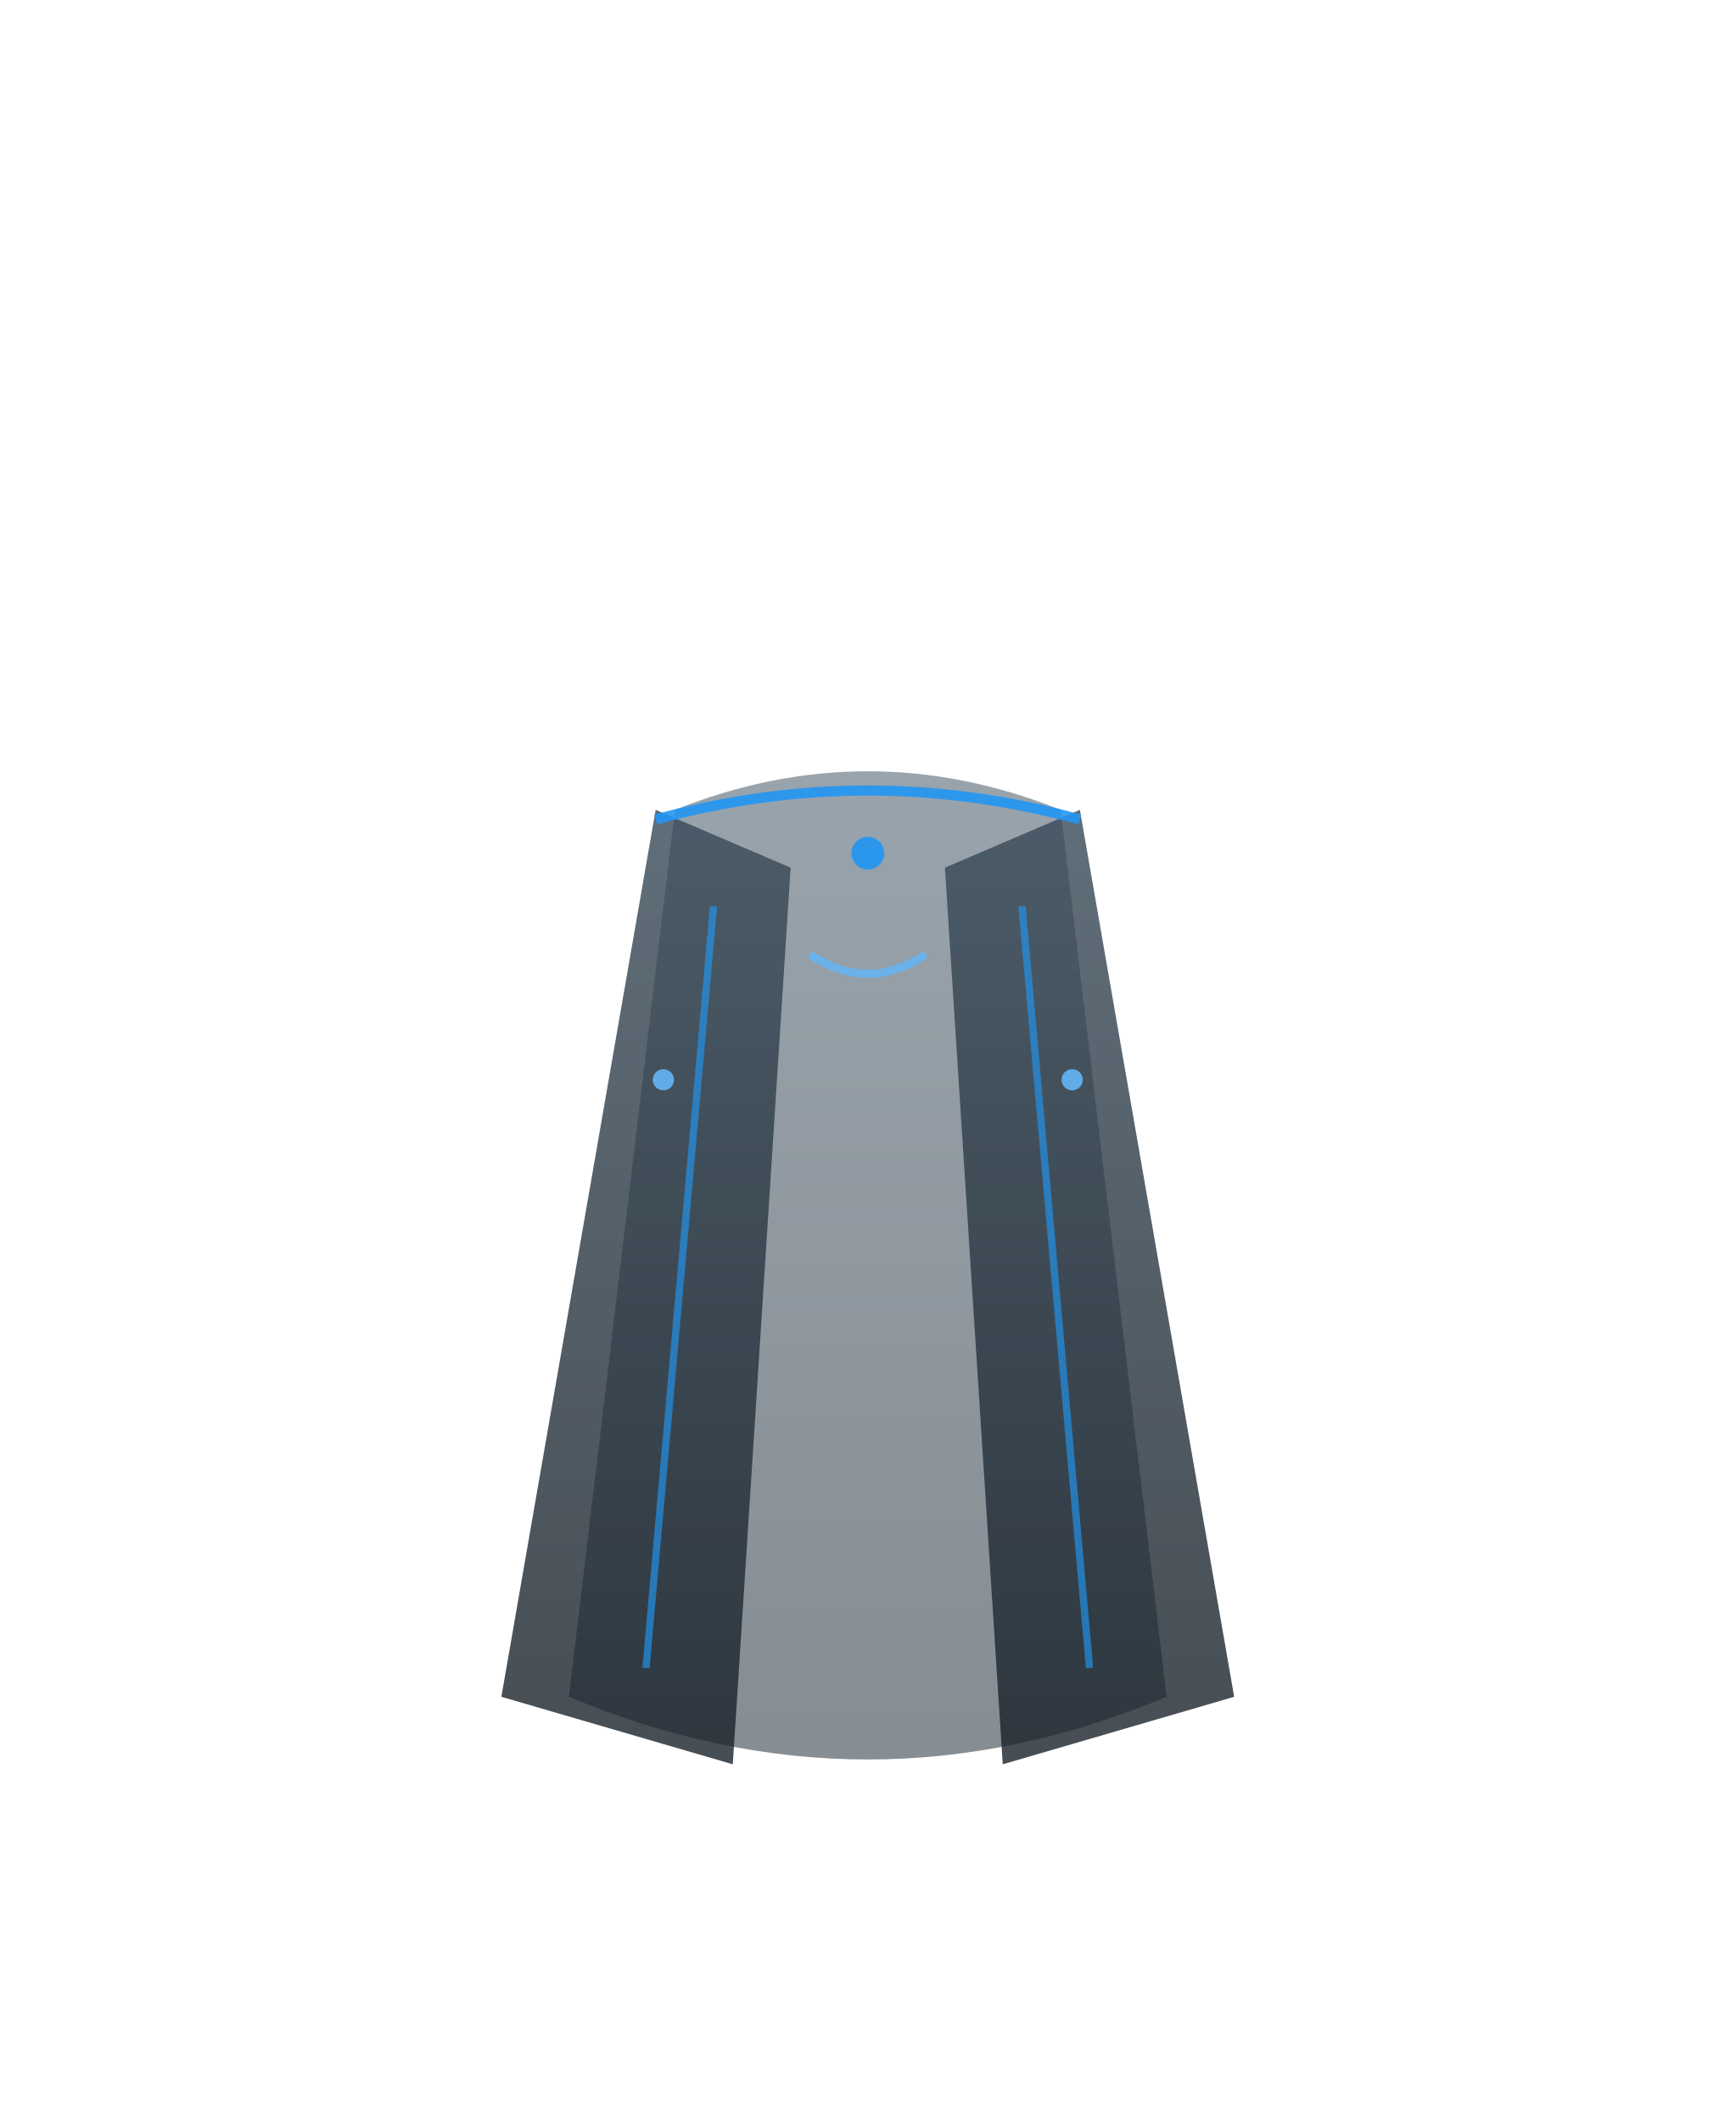
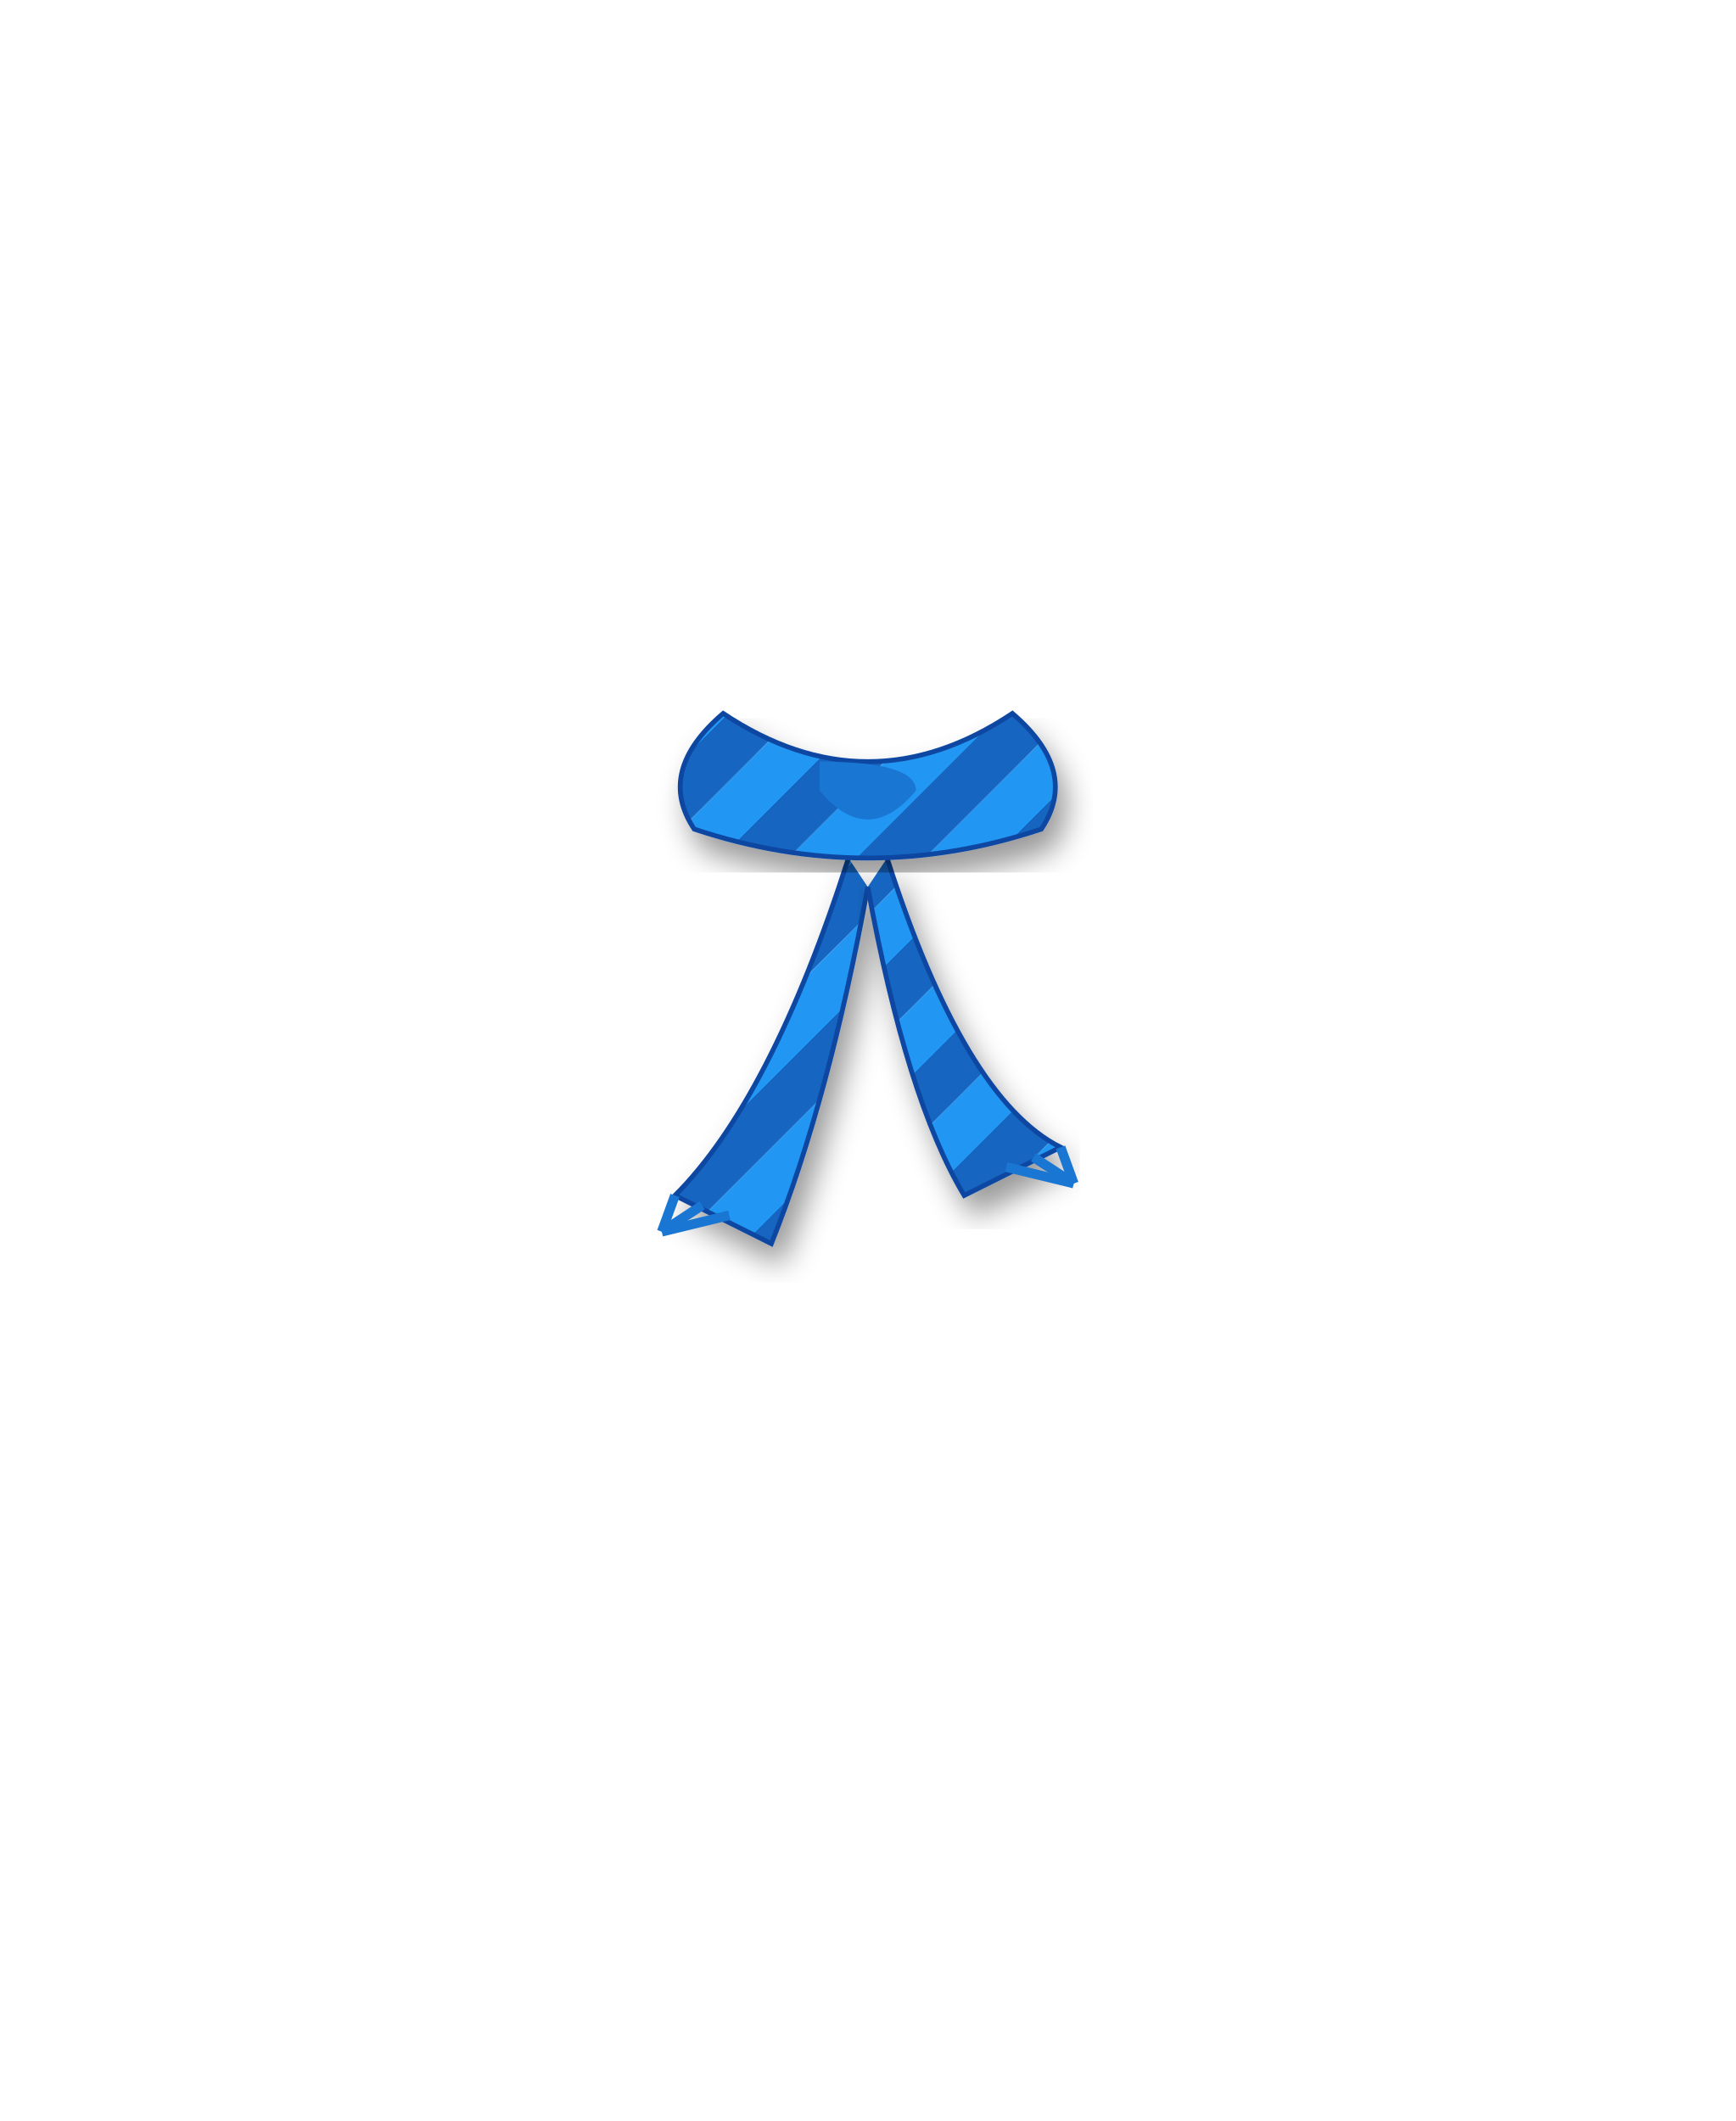
<svg xmlns="http://www.w3.org/2000/svg" viewBox="0 0 180 220" width="180" height="220">
  <defs>
-     <linearGradient id="r_back" x1="0" y1="0" x2="0" y2="1">
-       <stop offset="0%" stop-color="#425666" />
-       <stop offset="100%" stop-color="#1f2c37" />
-     </linearGradient>
-     <linearGradient id="r_side" x1="0" y1="0" x2="0" y2="1">
-       <stop offset="0%" stop-color="#384a58" />
-       <stop offset="100%" stop-color="#182129" />
-     </linearGradient>
+     <pattern id="stripeBlue" patternUnits="userSpaceOnUse" width="10" height="10" patternTransform="rotate(45)">
+       <rect width="5" height="10" fill="#1565C0" />
+       <rect x="5" width="5" height="10" fill="#2196F3" />
+     </pattern>
+     <filter id="fabricShadow">
+       <feDropShadow dx="1" dy="2" stdDeviation="1.5" flood-opacity="0.4" />
+     </filter>
  </defs>
-   <g id="cloak_rare">
-     <path d="M70 84 Q90 76 110 84 L121 176 Q90 189 59 176 Z" fill="url(#r_back)" opacity="0.54" />
-     <path d="M68 84 L82 90 L76 183 L52 176 Z" fill="url(#r_side)" opacity="0.8" />
-     <path d="M112 84 L98 90 L104 183 L128 176 Z" fill="url(#r_side)" opacity="0.8" />
-     <path d="M68 85 Q90 79 112 85" fill="none" stroke="#2196f3" stroke-width="1.05" opacity="0.9" />
-     <path d="M74 94 L67 173" fill="none" stroke="#2196f3" stroke-width="0.75" opacity="0.65" />
-     <path d="M106 94 L113 173" fill="none" stroke="#2196f3" stroke-width="0.75" opacity="0.65" />
-     <path d="M84 99 Q90 103 96 99" fill="none" stroke="#64b5f6" stroke-width="0.85" opacity="0.85" />
-     <circle cx="68.8" cy="112" r="1.1" fill="#64b5f6" opacity="0.9" />
-     <circle cx="111.2" cy="112" r="1.1" fill="#64b5f6" opacity="0.9" />
-     <circle cx="90" cy="88.5" r="1.7" fill="#2196f3" opacity="0.92" />
+   <g id="scarf_rare" transform="translate(0, -6)">
+     <path d="M88 95 Q80 120 70 130 L80 135 Q86 120 90 98" fill="url(#stripeBlue)" stroke="#0D47A1" stroke-width="0.5" filter="url(#fabricShadow)">
+       <animate attributeName="d" values="M88 95 Q80 120 70 130 L80 135 Q86 120 90 98; M88 95 Q75 122 65 132 L75 137 Q84 120 90 98; M88 95 Q80 120 70 130 L80 135 Q86 120 90 98" dur="2s" repeatCount="indefinite" />
+     </path>
+     <path d="M92 95 Q100 120 110 125 L100 130 Q94 120 90 98" fill="url(#stripeBlue)" stroke="#0D47A1" stroke-width="0.5" filter="url(#fabricShadow)">
+       <animate attributeName="d" values="M92 95 Q100 120 110 125 L100 130 Q94 120 90 98; M92 95 Q105 118 115 123 L105 128 Q96 120 90 98; M92 95 Q100 120 110 125 L100 130 Q94 120 90 98" dur="2.3s" repeatCount="indefinite" />
+     </path>
+     <g transform="translate(70, 130) rotate(20)">
+       <line y2="4" stroke="#1976D2" stroke-width="1" />
+       <line x1="3" y2="4" stroke="#1976D2" stroke-width="1" />
+       <line x1="6" y2="4" stroke="#1976D2" stroke-width="1" />
+     </g>
+     <g transform="translate(110, 125) rotate(-20)">
+       <line y2="4" stroke="#1976D2" stroke-width="1" />
+       <line x1="-3" y2="4" stroke="#1976D2" stroke-width="1" />
+       <line x1="-6" y2="4" stroke="#1976D2" stroke-width="1" />
+     </g>
+     <path d="M75 80 Q90 90 105 80 Q112 86 108 92 Q90 98 72 92 Q68 86 75 80 Z" fill="url(#stripeBlue)" stroke="#0D47A1" stroke-width="0.5" filter="url(#fabricShadow)" />
+     <path d="M85 88 Q90 94 95 88 Q95 85 85 85 Z" fill="#1976D2" />
  </g>
</svg>
